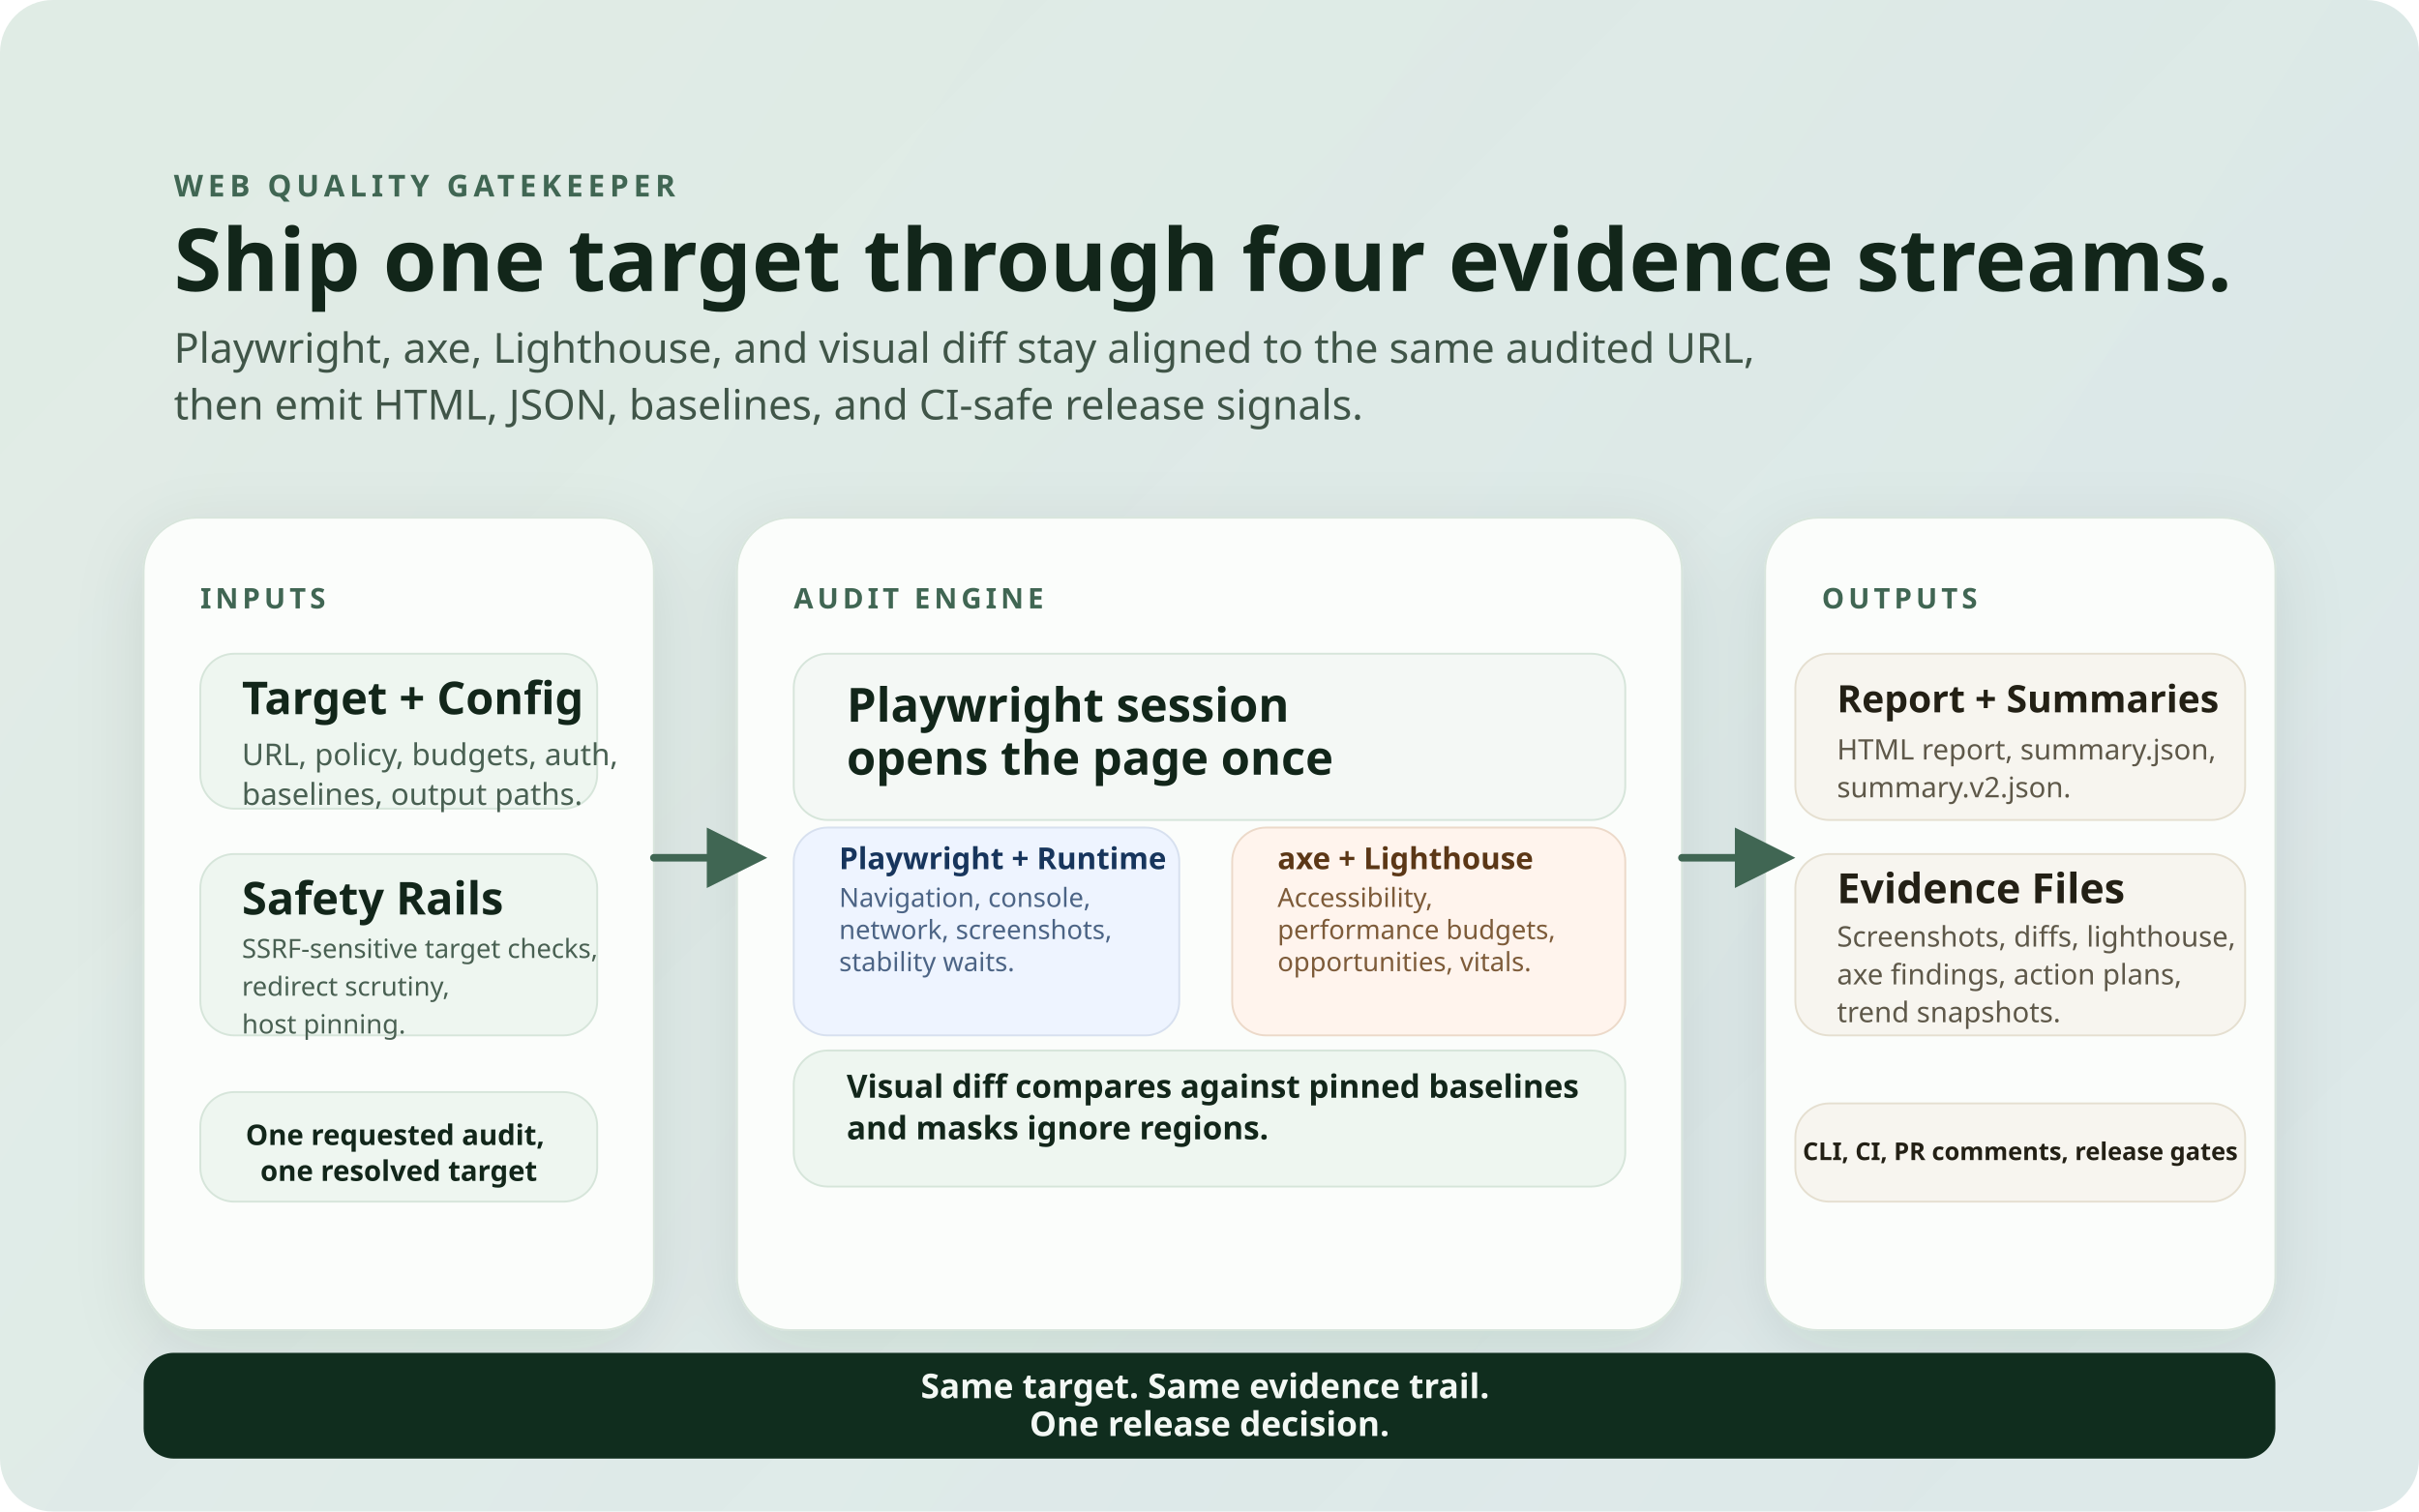
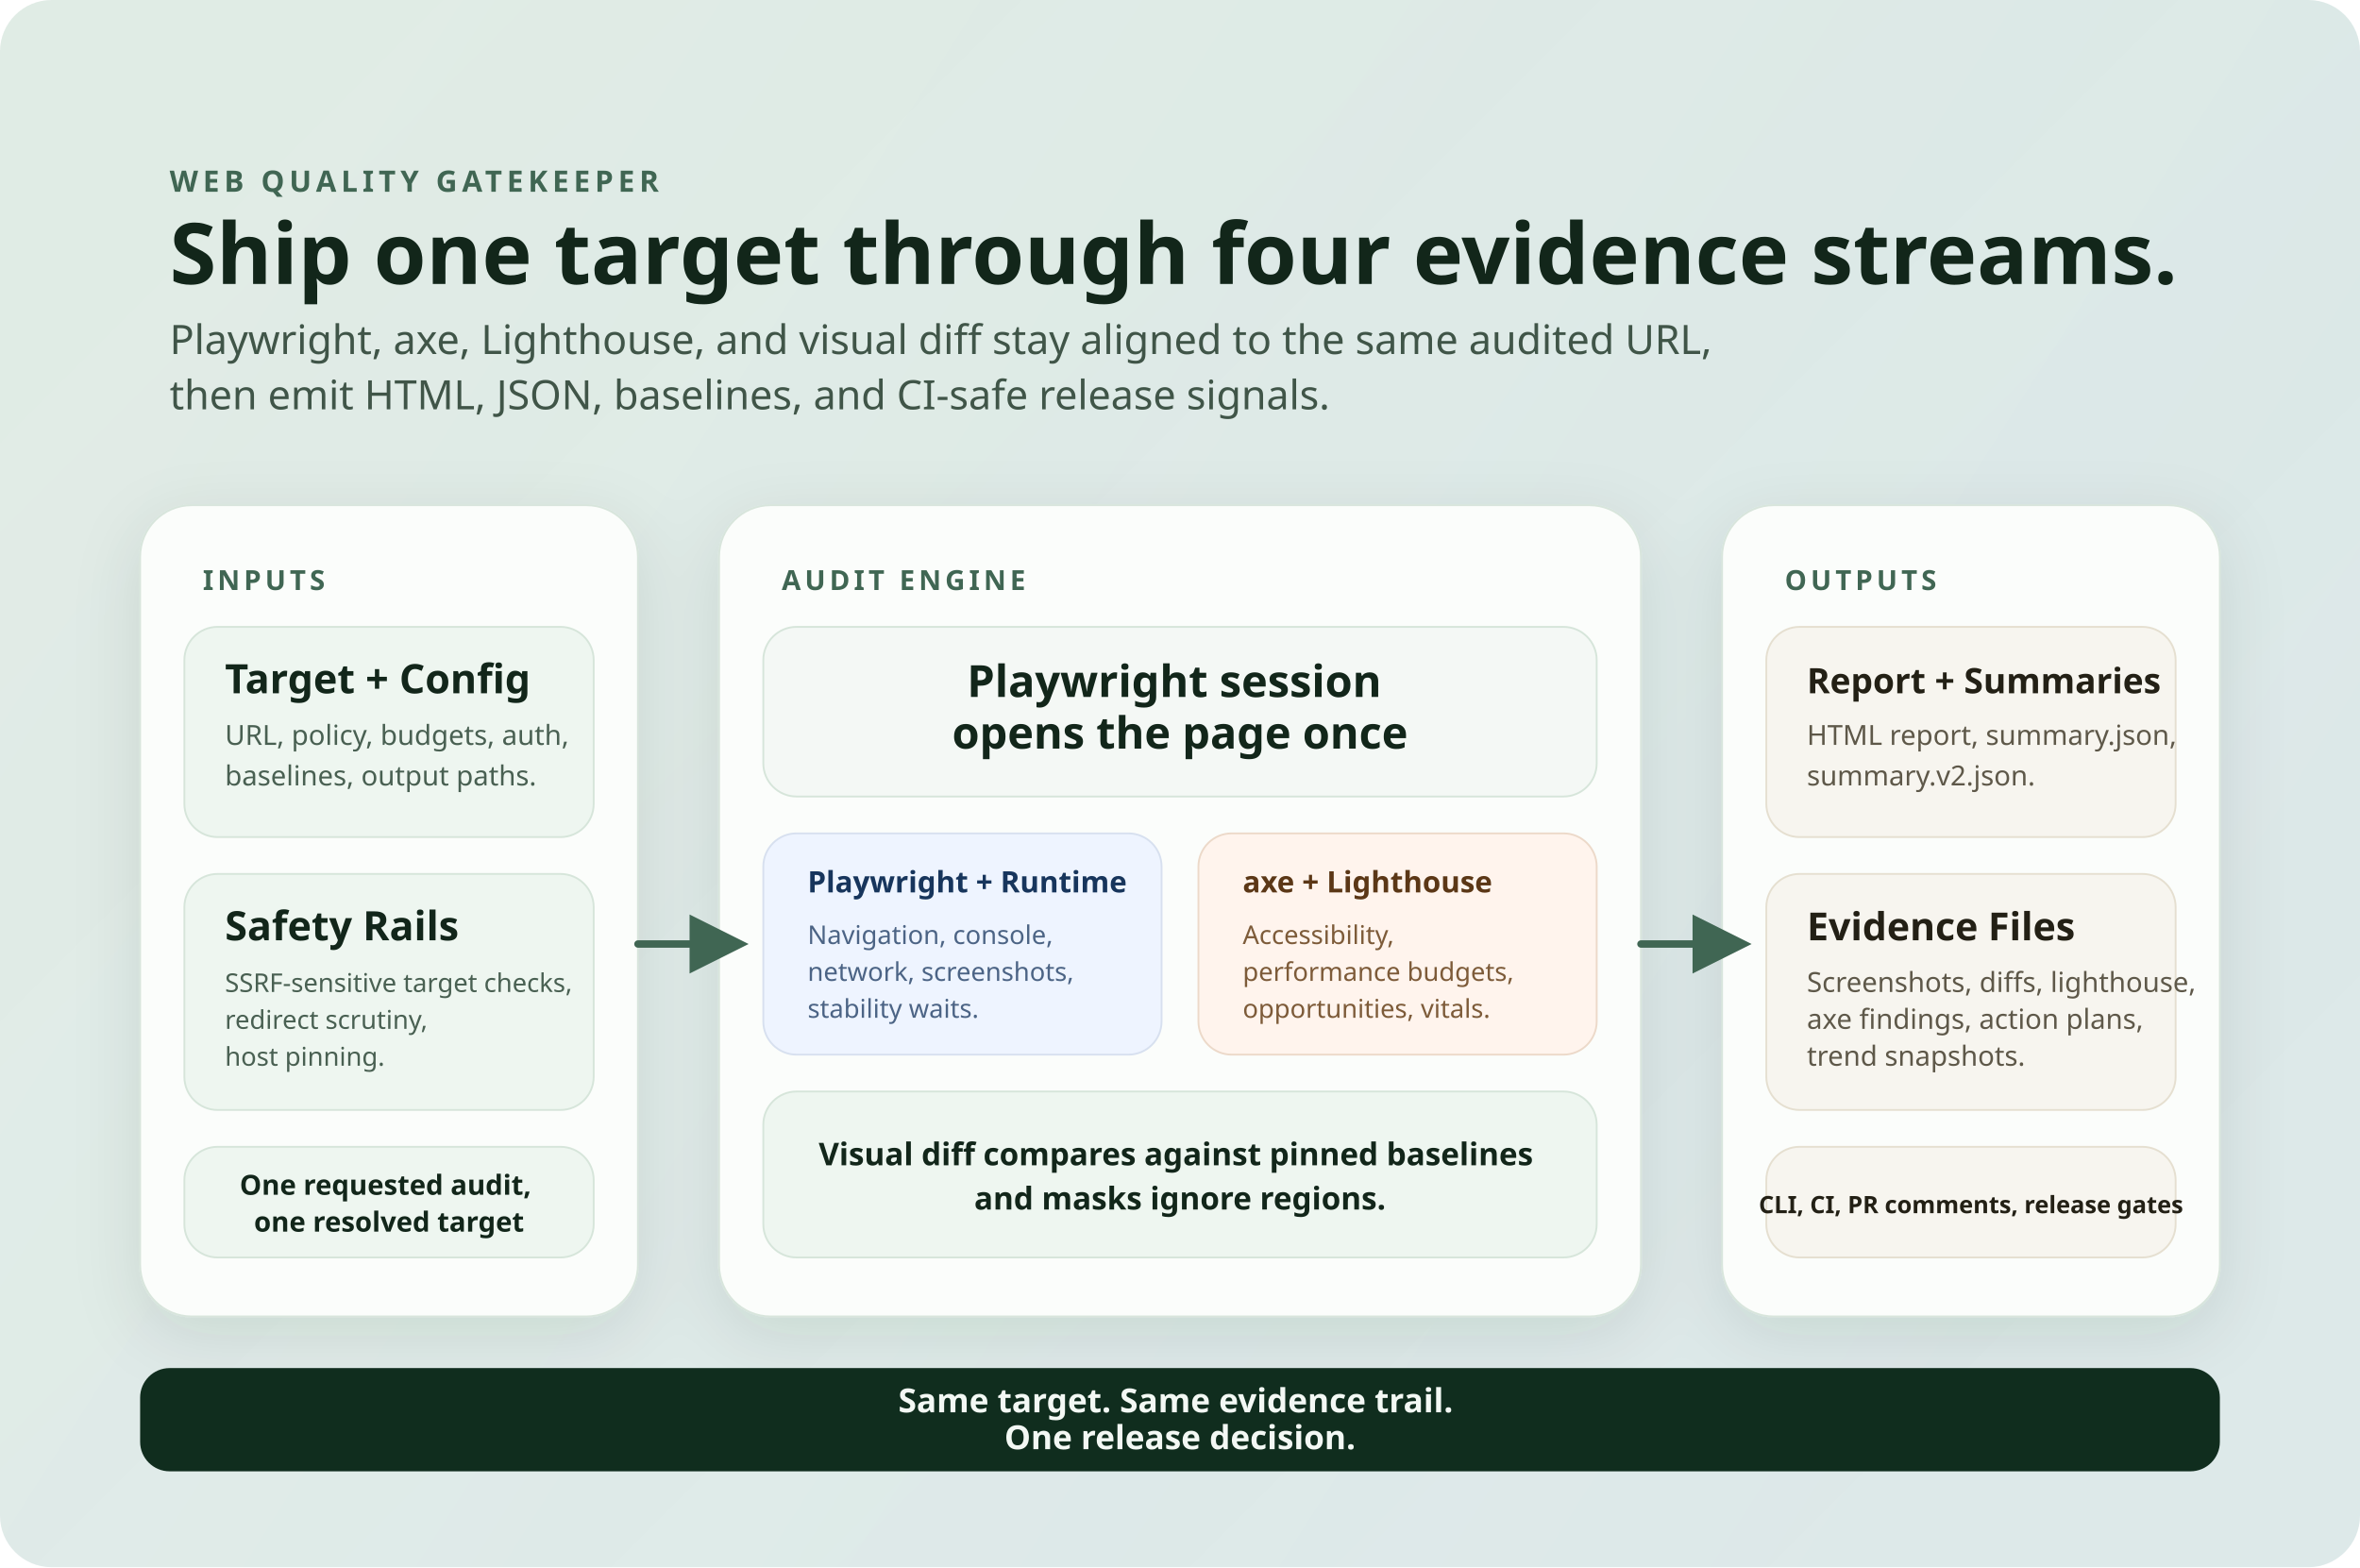
- <svg xmlns="http://www.w3.org/2000/svg" viewBox="0 0 1280 800" fill="none">
+ <svg xmlns="http://www.w3.org/2000/svg" viewBox="0 0 1280 850" fill="none">
  <defs>
    <linearGradient id="bg" x1="140" y1="64" x2="1140" y2="700" gradientUnits="userSpaceOnUse">
      <stop offset="0" stop-color="#f7faf7" />
      <stop offset="1" stop-color="#edf4ef" />
    </linearGradient>
    <linearGradient id="accent" x1="240" y1="0" x2="1040" y2="800" gradientUnits="userSpaceOnUse">
      <stop offset="0" stop-color="#0f6a44" stop-opacity="0.10" />
      <stop offset="1" stop-color="#215ea6" stop-opacity="0.08" />
    </linearGradient>
    <filter id="shadow" x="-8%" y="-8%" width="116%" height="124%">
      <feDropShadow dx="0" dy="10" stdDeviation="18" flood-color="#183423" flood-opacity="0.10" />
    </filter>
    <marker id="arrow" markerWidth="12" markerHeight="12" refX="6" refY="6" orient="auto-start-reverse">
      <path d="M2 2L10 6L2 10V2Z" fill="#406653" />
    </marker>
  </defs>
-   <rect width="1280" height="800" rx="28" fill="url(#bg)" />
-   <rect width="1280" height="800" rx="28" fill="url(#accent)" />
+   <rect width="1280" height="850" rx="28" fill="url(#bg)" />
+   <rect width="1280" height="850" rx="28" fill="url(#accent)" />
  <g font-family="'IBM Plex Sans','Avenir Next','Segoe UI',sans-serif" fill="#12261a">
    <text x="92" y="104" font-size="16" font-weight="700" letter-spacing="0.16em" fill="#406653">WEB QUALITY GATEKEEPER</text>
    <text x="92" y="154" font-size="46" font-weight="700">Ship one target through four evidence streams.</text>
    <text x="92" y="192" font-size="22" fill="#405548">
      Playwright, axe, Lighthouse, and visual diff stay aligned to the same audited URL,
    </text>
    <text x="92" y="222" font-size="22" fill="#405548">
      then emit HTML, JSON, baselines, and CI-safe release signals.
    </text>
  </g>
  <g filter="url(#shadow)">
-     <rect x="76" y="274" width="270" height="430" rx="28" fill="#fbfdfb" stroke="#d8e5dc" />
-     <rect x="390" y="274" width="500" height="430" rx="28" fill="#fbfdfb" stroke="#d8e5dc" />
-     <rect x="934" y="274" width="270" height="430" rx="28" fill="#fbfdfb" stroke="#d8e5dc" />
+     <rect x="76" y="274" width="270" height="440" rx="28" fill="#fbfdfb" stroke="#d8e5dc" />
+     <rect x="390" y="274" width="500" height="440" rx="28" fill="#fbfdfb" stroke="#d8e5dc" />
+     <rect x="934" y="274" width="270" height="440" rx="28" fill="#fbfdfb" stroke="#d8e5dc" />
  </g>
  <g font-family="'IBM Plex Sans','Avenir Next','Segoe UI',sans-serif">
-     <text x="106" y="322" font-size="15" font-weight="700" letter-spacing="0.14em" fill="#406653">INPUTS</text>
-     <text x="420" y="322" font-size="15" font-weight="700" letter-spacing="0.14em" fill="#406653">AUDIT ENGINE</text>
-     <text x="964" y="322" font-size="15" font-weight="700" letter-spacing="0.14em" fill="#406653">OUTPUTS</text>
-     <rect x="106" y="346" width="210" height="82" rx="18" fill="#eef6f0" stroke="#d6e5da" />
-     <text x="128" y="378" font-size="24" font-weight="700" fill="#12261a">Target + Config</text>
-     <text x="128" y="405" font-size="16" fill="#496052">URL, policy, budgets, auth,</text>
-     <text x="128" y="426" font-size="16" fill="#496052">baselines, output paths.</text>
-     <rect x="106" y="452" width="210" height="96" rx="18" fill="#eef6f0" stroke="#d6e5da" />
-     <text x="128" y="484" font-size="24" font-weight="700" fill="#12261a">Safety Rails</text>
-     <text x="128" y="507" font-size="14" fill="#496052">SSRF-sensitive target checks,</text>
-     <text x="128" y="527" font-size="14" fill="#496052">redirect scrutiny,</text>
-     <text x="128" y="547" font-size="14" fill="#496052">host pinning.</text>
-     <rect x="106" y="578" width="210" height="58" rx="18" fill="#eef6f0" stroke="#d6e5da" />
-     <text x="211" y="606" text-anchor="middle" font-size="15" font-weight="700" fill="#12261a">
+     <text x="110" y="320" font-size="15" font-weight="700" letter-spacing="0.14em" fill="#406653">INPUTS</text>
+     <text x="424" y="320" font-size="15" font-weight="700" letter-spacing="0.14em" fill="#406653">AUDIT ENGINE</text>
+     <text x="968" y="320" font-size="15" font-weight="700" letter-spacing="0.14em" fill="#406653">OUTPUTS</text>
+     <rect x="100" y="340" width="222" height="114" rx="18" fill="#eef6f0" stroke="#d6e5da" />
+     <text x="122" y="376" font-size="22" font-weight="700" fill="#12261a">Target + Config</text>
+     <text x="122" y="404" font-size="15" fill="#496052">URL, policy, budgets, auth,</text>
+     <text x="122" y="426" font-size="15" fill="#496052">baselines, output paths.</text>
+     <rect x="100" y="474" width="222" height="128" rx="18" fill="#eef6f0" stroke="#d6e5da" />
+     <text x="122" y="510" font-size="22" font-weight="700" fill="#12261a">Safety Rails</text>
+     <text x="122" y="538" font-size="14" fill="#496052">SSRF-sensitive target checks,</text>
+     <text x="122" y="558" font-size="14" fill="#496052">redirect scrutiny,</text>
+     <text x="122" y="578" font-size="14" fill="#496052">host pinning.</text>
+     <rect x="100" y="622" width="222" height="60" rx="18" fill="#eef6f0" stroke="#d6e5da" />
+     <text x="211" y="648" text-anchor="middle" font-size="15" font-weight="700" fill="#12261a">
      <tspan x="211" dy="0">One requested audit,</tspan>
-       <tspan x="211" dy="19">one resolved target</tspan>
+       <tspan x="211" dy="20">one resolved target</tspan>
    </text>
-     <rect x="420" y="346" width="440" height="88" rx="18" fill="#f4f8f5" stroke="#d6e5da" />
-     <text x="448" y="382" font-size="25" font-weight="700" fill="#12261a">
-       <tspan x="448" dy="0">Playwright session</tspan>
-       <tspan x="448" dy="28">opens the page once</tspan>
+     <rect x="414" y="340" width="452" height="92" rx="18" fill="#f4f8f5" stroke="#d6e5da" />
+     <text x="640" y="378" text-anchor="middle" font-size="24" font-weight="700" fill="#12261a">
+       <tspan x="640" dy="0">Playwright session</tspan>
+       <tspan x="640" dy="28">opens the page once</tspan>
    </text>
-     <rect x="420" y="438" width="204" height="110" rx="18" fill="#eef4ff" stroke="#d7e0ef" />
-     <text x="444" y="460" font-size="16" font-weight="700" fill="#17355c">Playwright + Runtime</text>
-     <text x="444" y="480" font-size="14" fill="#4c6485">Navigation, console,</text>
-     <text x="444" y="497" font-size="14" fill="#4c6485">network, screenshots,</text>
-     <text x="444" y="514" font-size="14" fill="#4c6485">stability waits.</text>
-     <rect x="652" y="438" width="208" height="110" rx="18" fill="#fff4ed" stroke="#ecd9c9" />
-     <text x="676" y="460" font-size="16" font-weight="700" fill="#5b3716">axe + Lighthouse</text>
-     <text x="676" y="480" font-size="14" fill="#7d5b39">Accessibility,</text>
-     <text x="676" y="497" font-size="14" fill="#7d5b39">performance budgets,</text>
-     <text x="676" y="514" font-size="14" fill="#7d5b39">opportunities, vitals.</text>
-     <rect x="420" y="556" width="440" height="72" rx="18" fill="#eef6f0" stroke="#d6e5da" />
-     <text x="448" y="581" font-size="17" font-weight="700" fill="#12261a">Visual diff compares against pinned baselines</text>
-     <text x="448" y="603" font-size="17" font-weight="700" fill="#12261a">and masks ignore regions.</text>
-     <rect x="950" y="346" width="238" height="88" rx="18" fill="#f7f5ef" stroke="#e5dfd0" />
-     <text x="972" y="377" font-size="20" font-weight="700" fill="#232015">Report + Summaries</text>
-     <text x="972" y="402" font-size="15" fill="#5e5849">HTML report, summary.json,</text>
-     <text x="972" y="422" font-size="15" fill="#5e5849">summary.v2.json.</text>
-     <rect x="950" y="452" width="238" height="96" rx="18" fill="#f7f5ef" stroke="#e5dfd0" />
-     <text x="972" y="478" font-size="22" font-weight="700" fill="#232015">Evidence Files</text>
-     <text x="972" y="501" font-size="15" fill="#5e5849">Screenshots, diffs, lighthouse,</text>
-     <text x="972" y="521" font-size="15" fill="#5e5849">axe findings, action plans,</text>
-     <text x="972" y="541" font-size="15" fill="#5e5849">trend snapshots.</text>
-     <rect x="950" y="584" width="238" height="52" rx="18" fill="#f7f5ef" stroke="#e5dfd0" />
-     <text x="1069" y="614" text-anchor="middle" font-size="13" font-weight="700" fill="#232015">
+     <rect x="414" y="452" width="216" height="120" rx="18" fill="#eef4ff" stroke="#d7e0ef" />
+     <text x="438" y="484" font-size="16" font-weight="700" fill="#17355c">Playwright + Runtime</text>
+     <text x="438" y="512" font-size="14" fill="#4c6485">Navigation, console,</text>
+     <text x="438" y="532" font-size="14" fill="#4c6485">network, screenshots,</text>
+     <text x="438" y="552" font-size="14" fill="#4c6485">stability waits.</text>
+     <rect x="650" y="452" width="216" height="120" rx="18" fill="#fff4ed" stroke="#ecd9c9" />
+     <text x="674" y="484" font-size="16" font-weight="700" fill="#5b3716">axe + Lighthouse</text>
+     <text x="674" y="512" font-size="14" fill="#7d5b39">Accessibility,</text>
+     <text x="674" y="532" font-size="14" fill="#7d5b39">performance budgets,</text>
+     <text x="674" y="552" font-size="14" fill="#7d5b39">opportunities, vitals.</text>
+     <rect x="414" y="592" width="452" height="90" rx="18" fill="#eef6f0" stroke="#d6e5da" />
+     <text x="640" y="632" text-anchor="middle" font-size="17" font-weight="700" fill="#12261a">
+       <tspan x="640" dy="0">Visual diff compares against pinned baselines</tspan>
+       <tspan x="640" dy="24">and masks ignore regions.</tspan>
+     </text>
+     <rect x="958" y="340" width="222" height="114" rx="18" fill="#f7f5ef" stroke="#e5dfd0" />
+     <text x="980" y="376" font-size="19" font-weight="700" fill="#232015">Report + Summaries</text>
+     <text x="980" y="404" font-size="15" fill="#5e5849">HTML report, summary.json,</text>
+     <text x="980" y="426" font-size="15" fill="#5e5849">summary.v2.json.</text>
+     <rect x="958" y="474" width="222" height="128" rx="18" fill="#f7f5ef" stroke="#e5dfd0" />
+     <text x="980" y="510" font-size="21" font-weight="700" fill="#232015">Evidence Files</text>
+     <text x="980" y="538" font-size="15" fill="#5e5849">Screenshots, diffs, lighthouse,</text>
+     <text x="980" y="558" font-size="15" fill="#5e5849">axe findings, action plans,</text>
+     <text x="980" y="578" font-size="15" fill="#5e5849">trend snapshots.</text>
+     <rect x="958" y="622" width="222" height="60" rx="18" fill="#f7f5ef" stroke="#e5dfd0" />
+     <text x="1069" y="658" text-anchor="middle" font-size="13" font-weight="700" fill="#232015">
      CLI, CI, PR comments, release gates
    </text>
  </g>
  <g stroke="#406653" stroke-width="4" stroke-linecap="round" marker-end="url(#arrow)">
-     <path d="M346 454H390" />
-     <path d="M890 454H934" />
+     <path d="M346 512H390" />
+     <path d="M890 512H934" />
  </g>
  <g font-family="'IBM Plex Sans','Avenir Next','Segoe UI',sans-serif">
-     <rect x="76" y="716" width="1128" height="56" rx="16" fill="#102d1e" />
-     <text x="640" y="740" text-anchor="middle" font-size="18" font-weight="700" fill="#f3f8f4">
+     <rect x="76" y="742" width="1128" height="56" rx="16" fill="#102d1e" />
+     <text x="640" y="766" text-anchor="middle" font-size="18" font-weight="700" fill="#f3f8f4">
      <tspan x="640" dy="0">Same target. Same evidence trail.</tspan>
      <tspan x="640" dy="20">One release decision.</tspan>
    </text>
  </g>
</svg>
